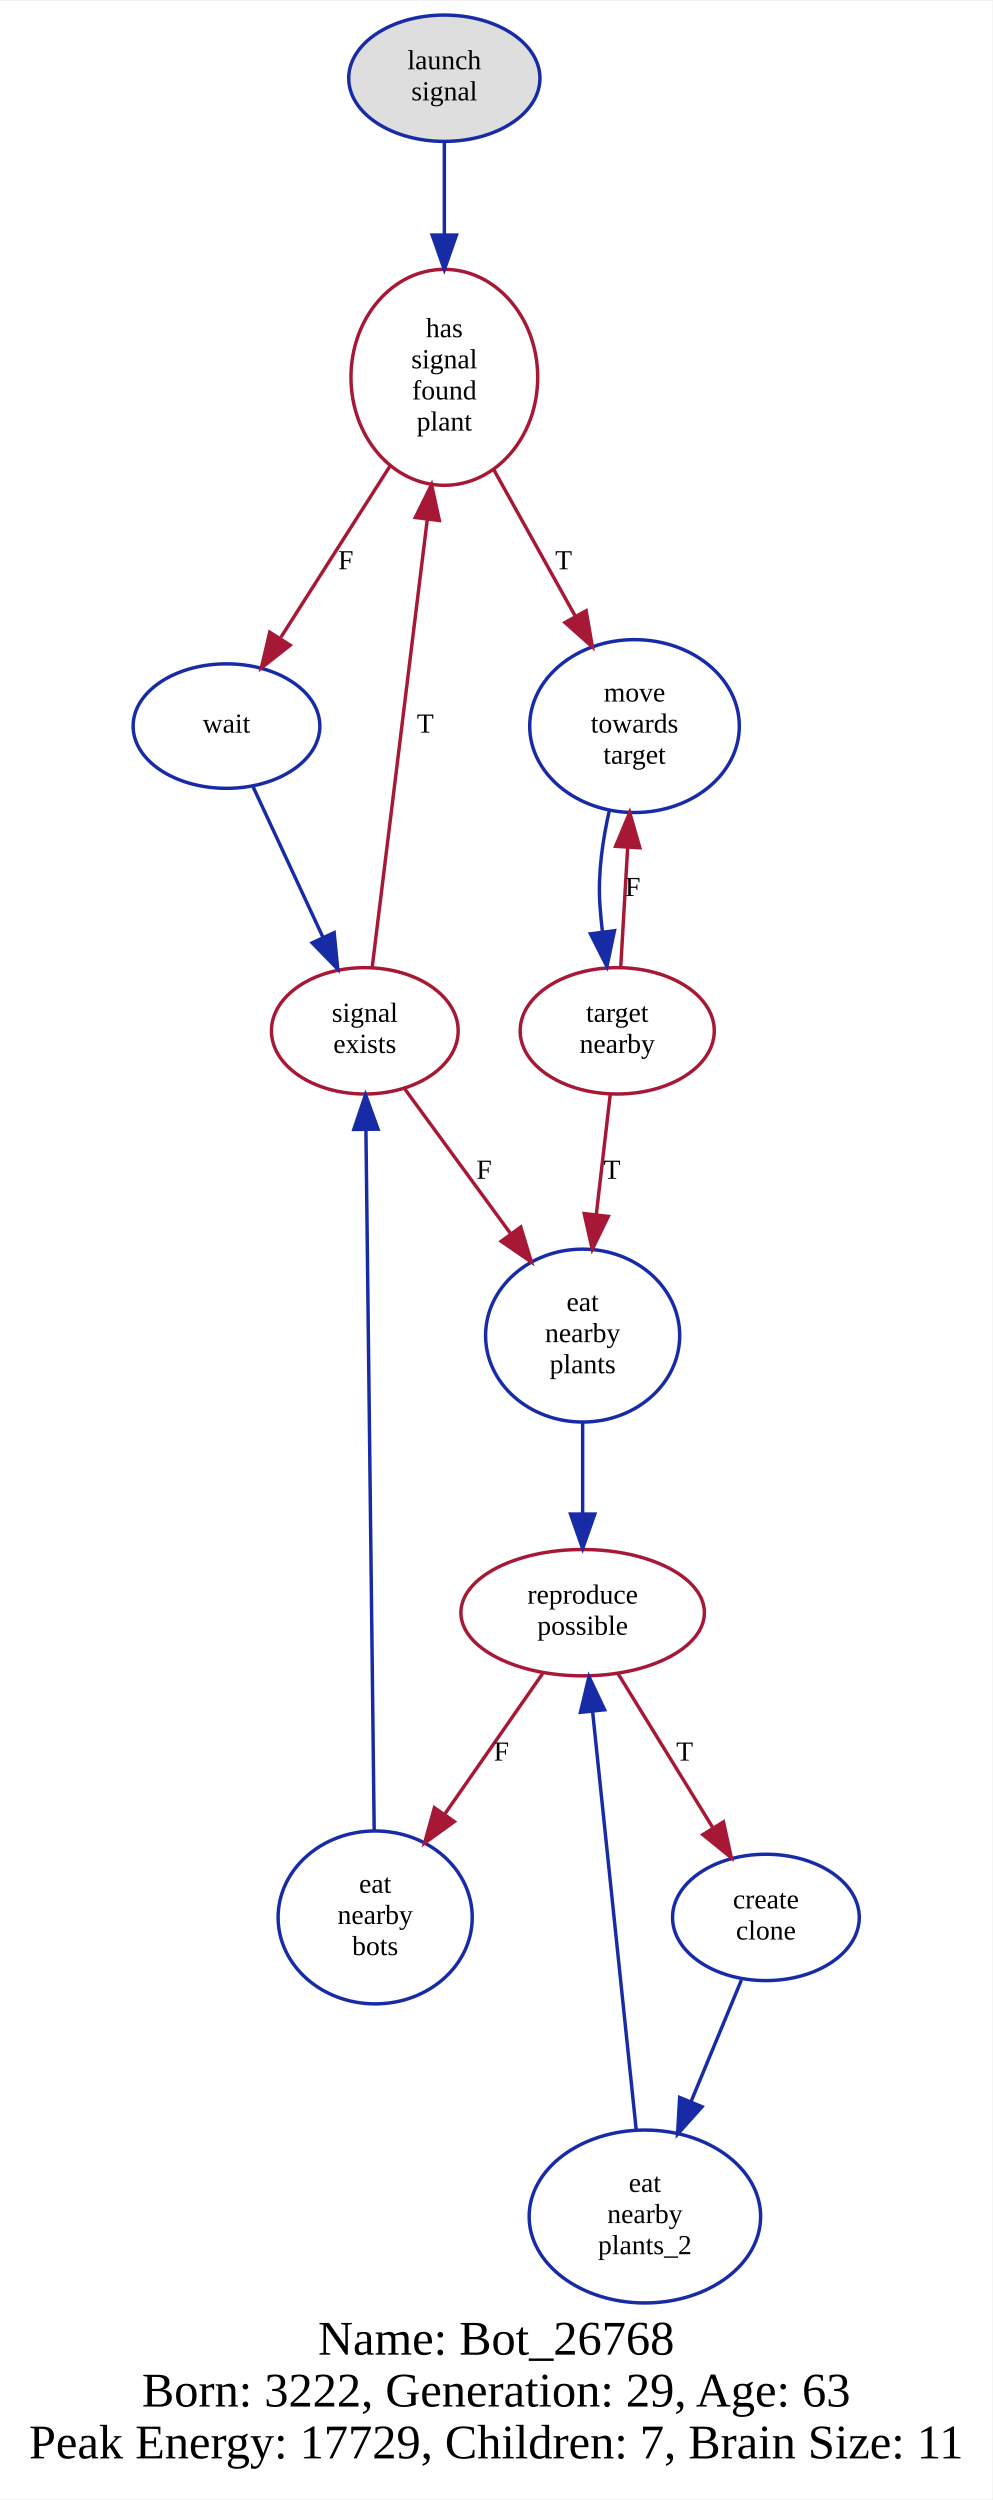
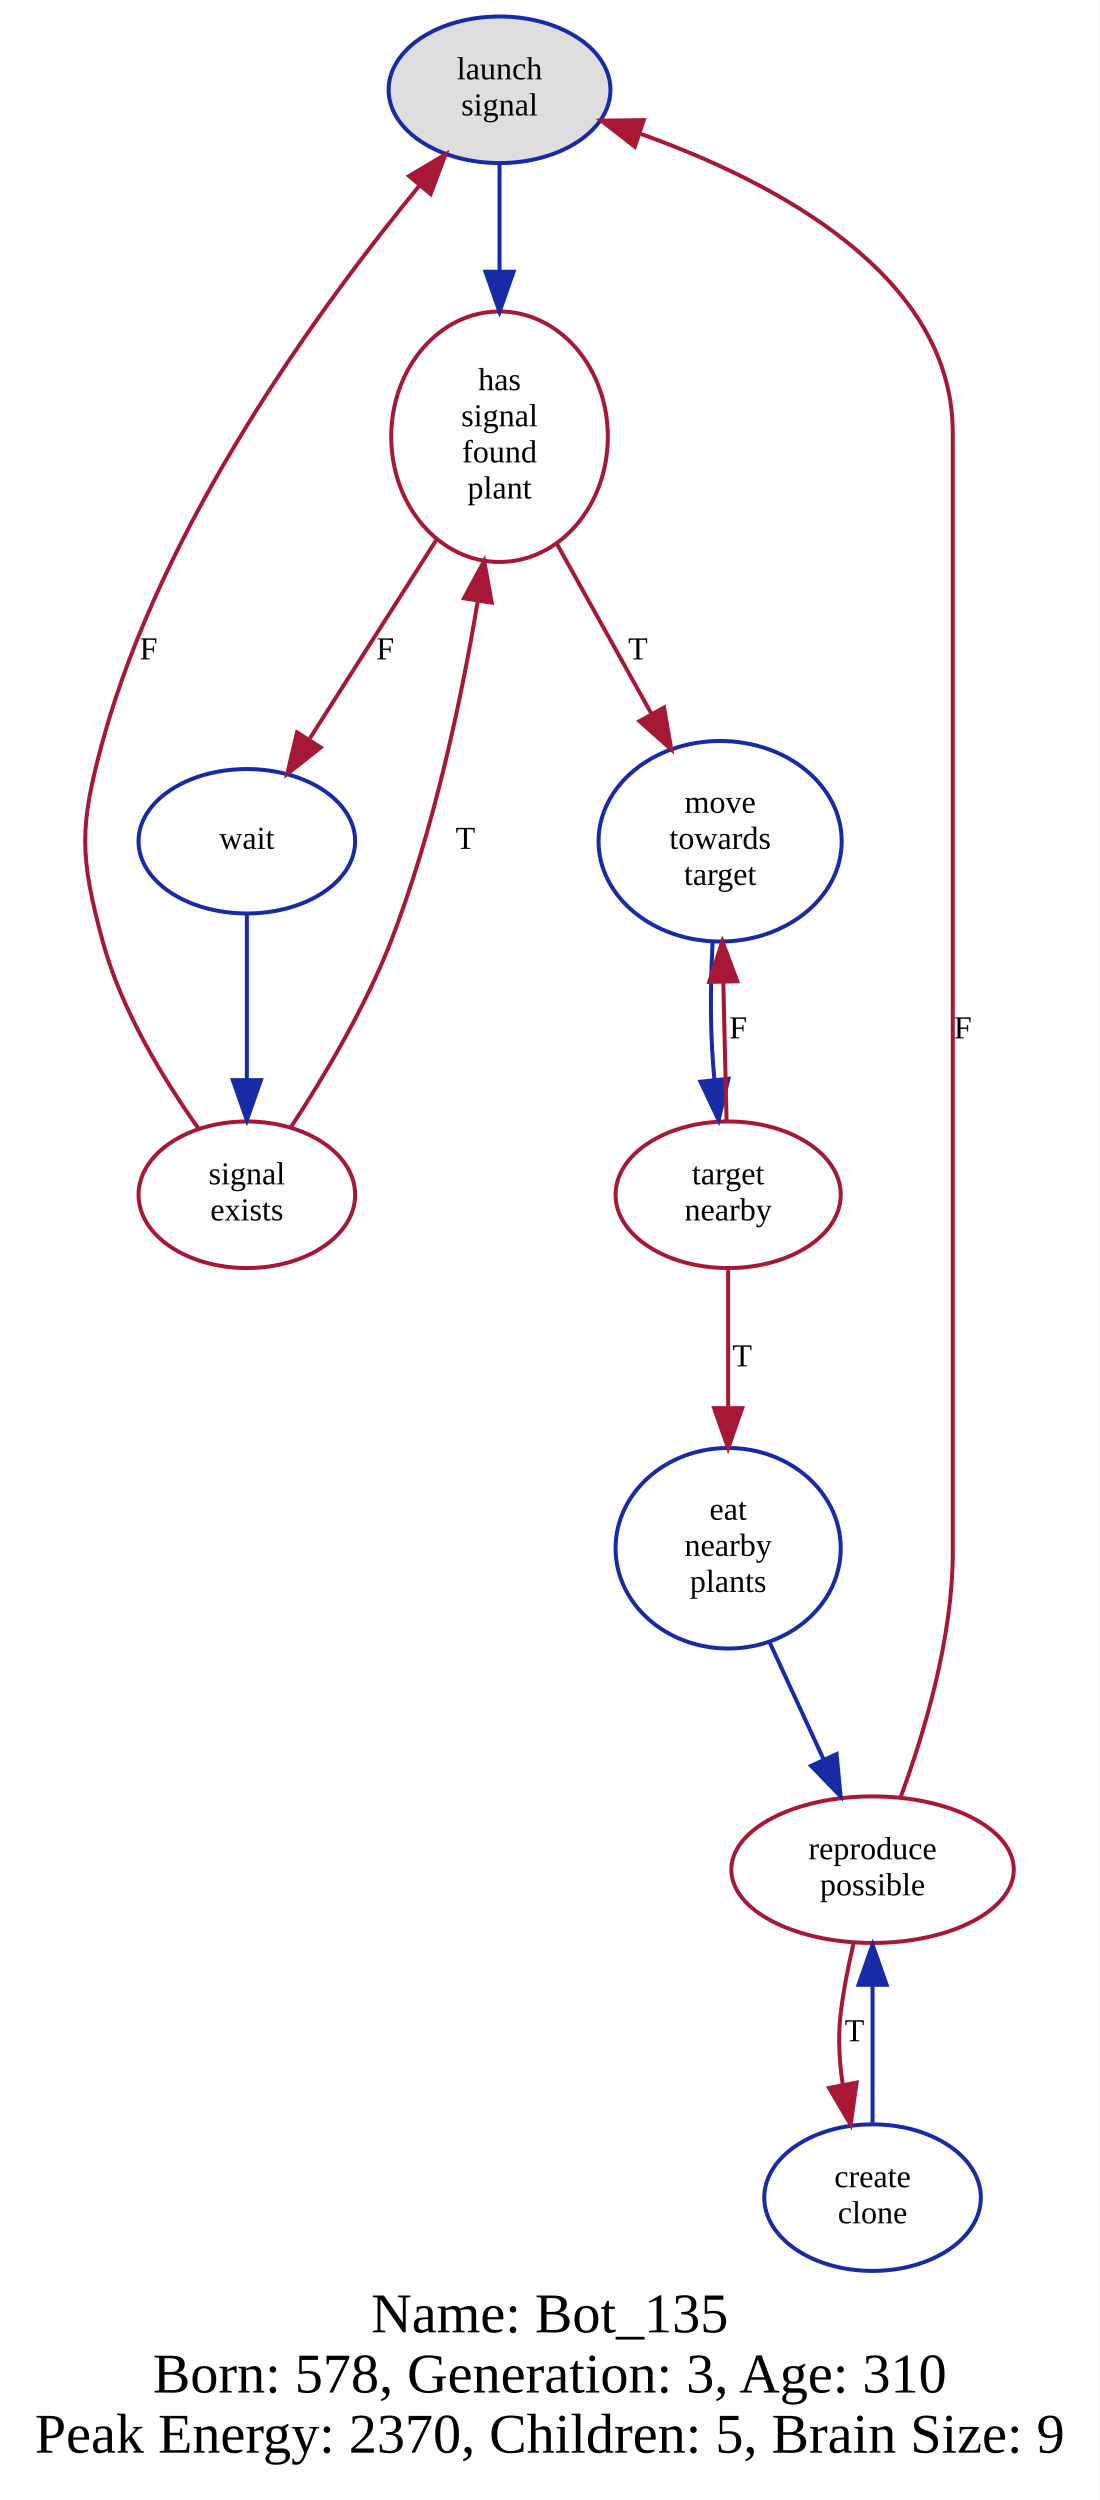
- <svg xmlns="http://www.w3.org/2000/svg" width="287pt" height="723pt" viewBox="0.00 0.00 287.00 722.52">
-   <g id="graph0" class="graph" transform="scale(1 1) rotate(0) translate(4 718.524)">
-     <polygon fill="white" stroke="none" points="-4,4 -4,-718.524 283,-718.524 283,4 -4,4" />
-     <text text-anchor="middle" x="139.5" y="-37.8" font-family="Times New Roman,serif" font-size="14.00">Name: Bot_26768</text>
-     <text text-anchor="middle" x="139.5" y="-22.8" font-family="Times New Roman,serif" font-size="14.00">Born: 3222, Generation: 29, Age: 63</text>
-     <text text-anchor="middle" x="139.5" y="-7.8" font-family="Times New Roman,serif" font-size="14.00">Peak Energy: 17729, Children: 7, Brain Size: 11</text>
+ <svg xmlns="http://www.w3.org/2000/svg" width="274pt" height="623pt" viewBox="0.00 0.00 274.00 623.30">
+   <g id="graph0" class="graph" transform="scale(1 1) rotate(0) translate(4 619.299)">
+     <polygon fill="white" stroke="none" points="-4,4 -4,-619.299 270,-619.299 270,4 -4,4" />
+     <text text-anchor="middle" x="133" y="-37.8" font-family="Times New Roman,serif" font-size="14.00">Name: Bot_135</text>
+     <text text-anchor="middle" x="133" y="-22.8" font-family="Times New Roman,serif" font-size="14.00">Born: 578, Generation: 3, Age: 310</text>
+     <text text-anchor="middle" x="133" y="-7.8" font-family="Times New Roman,serif" font-size="14.00">Peak Energy: 2370, Children: 5, Brain Size: 9</text>
    <g id="node1" class="node">
-       <ellipse fill="#dedede" stroke="#182ba6" cx="124.5" cy="-696.139" rx="27.654" ry="18.27" />
-       <text text-anchor="middle" x="124.5" y="-698.739" font-family="Times New Roman,serif" font-size="8.00">launch</text>
-       <text text-anchor="middle" x="124.5" y="-689.739" font-family="Times New Roman,serif" font-size="8.00">signal</text>
+       <ellipse fill="#dedede" stroke="#182ba6" cx="120.477" cy="-596.914" rx="27.654" ry="18.27" />
+       <text text-anchor="middle" x="120.477" y="-599.514" font-family="Times New Roman,serif" font-size="8.00">launch</text>
+       <text text-anchor="middle" x="120.477" y="-590.514" font-family="Times New Roman,serif" font-size="8.00">signal</text>
    </g>
    <g id="node4" class="node">
-       <ellipse fill="none" stroke="#a61835" cx="124.5" cy="-609.642" rx="27" ry="31.226" />
-       <text text-anchor="middle" x="124.5" y="-621.242" font-family="Times New Roman,serif" font-size="8.00">has</text>
-       <text text-anchor="middle" x="124.5" y="-612.242" font-family="Times New Roman,serif" font-size="8.00">signal</text>
-       <text text-anchor="middle" x="124.5" y="-603.242" font-family="Times New Roman,serif" font-size="8.00">found</text>
-       <text text-anchor="middle" x="124.5" y="-594.242" font-family="Times New Roman,serif" font-size="8.00">plant</text>
+       <ellipse fill="none" stroke="#a61835" cx="120.477" cy="-510.416" rx="27" ry="31.226" />
+       <text text-anchor="middle" x="120.477" y="-522.016" font-family="Times New Roman,serif" font-size="8.00">has</text>
+       <text text-anchor="middle" x="120.477" y="-513.016" font-family="Times New Roman,serif" font-size="8.00">signal</text>
+       <text text-anchor="middle" x="120.477" y="-504.016" font-family="Times New Roman,serif" font-size="8.00">found</text>
+       <text text-anchor="middle" x="120.477" y="-495.016" font-family="Times New Roman,serif" font-size="8.00">plant</text>
    </g>
    <g id="edge1" class="edge">
-       <path fill="none" stroke="#182ba6" d="M124.5,-677.631C124.5,-669.821 124.5,-660.27 124.5,-650.854" />
-       <polygon fill="#182ba6" stroke="#182ba6" points="128,-650.778 124.5,-640.778 121,-650.778 128,-650.778" />
+       <path fill="none" stroke="#182ba6" d="M120.477,-578.406C120.477,-570.596 120.477,-561.045 120.477,-551.628" />
+       <polygon fill="#182ba6" stroke="#182ba6" points="123.978,-551.553 120.477,-541.553 116.978,-551.553 123.978,-551.553" />
    </g>
    <g id="node2" class="node">
-       <ellipse fill="none" stroke="#a61835" cx="164.5" cy="-252.38" rx="35.211" ry="18.27" />
-       <text text-anchor="middle" x="164.5" y="-254.98" font-family="Times New Roman,serif" font-size="8.00">reproduce</text>
-       <text text-anchor="middle" x="164.5" y="-245.98" font-family="Times New Roman,serif" font-size="8.00">possible</text>
+       <ellipse fill="none" stroke="#a61835" cx="213.477" cy="-153.154" rx="35.211" ry="18.27" />
+       <text text-anchor="middle" x="213.477" y="-155.754" font-family="Times New Roman,serif" font-size="8.00">reproduce</text>
+       <text text-anchor="middle" x="213.477" y="-146.754" font-family="Times New Roman,serif" font-size="8.00">possible</text>
+     </g>
+     <g id="edge3" class="edge">
+       <path fill="none" stroke="#a61835" d="M220.472,-171.212C226.24,-186.83 233.477,-210.724 233.477,-232.288 233.477,-511.416 233.477,-511.416 233.477,-511.416 233.477,-550.821 188.861,-574.068 155.699,-585.904" />
+       <polygon fill="#a61835" stroke="#a61835" points="154.202,-582.714 145.837,-589.216 156.431,-589.35 154.202,-582.714" />
+       <text text-anchor="middle" x="235.977" y="-360.406" font-family="Times New Roman,serif" font-size="8.00">F</text>
    </g>
    <g id="node3" class="node">
-       <ellipse fill="none" stroke="#182ba6" cx="217.5" cy="-164.246" rx="27" ry="18.27" />
-       <text text-anchor="middle" x="217.5" y="-166.846" font-family="Times New Roman,serif" font-size="8.00">create</text>
-       <text text-anchor="middle" x="217.5" y="-157.846" font-family="Times New Roman,serif" font-size="8.00">clone</text>
+       <ellipse fill="none" stroke="#182ba6" cx="213.477" cy="-71.385" rx="27" ry="18.27" />
+       <text text-anchor="middle" x="213.477" y="-73.985" font-family="Times New Roman,serif" font-size="8.00">create</text>
+       <text text-anchor="middle" x="213.477" y="-64.985" font-family="Times New Roman,serif" font-size="8.00">clone</text>
    </g>
    <g id="edge2" class="edge">
-       <path fill="none" stroke="#a61835" d="M174.719,-234.772C182.467,-222.18 193.247,-204.662 202.047,-190.36" />
-       <polygon fill="#a61835" stroke="#a61835" points="205.232,-191.862 207.492,-181.511 199.271,-188.193 205.232,-191.862" />
-       <text text-anchor="middle" x="194" y="-209.595" font-family="Times New Roman,serif" font-size="8.00">T</text>
-     </g>
-     <g id="node11" class="node">
-       <ellipse fill="none" stroke="#182ba6" cx="104.5" cy="-164.246" rx="28.07" ry="25" />
-       <text text-anchor="middle" x="104.5" y="-171.346" font-family="Times New Roman,serif" font-size="8.00">eat</text>
-       <text text-anchor="middle" x="104.5" y="-162.346" font-family="Times New Roman,serif" font-size="8.00">nearby</text>
-       <text text-anchor="middle" x="104.5" y="-153.346" font-family="Times New Roman,serif" font-size="8.00">bots</text>
-     </g>
-     <g id="edge3" class="edge">
-       <path fill="none" stroke="#a61835" d="M152.931,-234.772C144.942,-223.303 134.106,-207.747 124.709,-194.257" />
-       <polygon fill="#a61835" stroke="#a61835" points="127.374,-191.959 118.786,-185.754 121.63,-195.96 127.374,-191.959" />
-       <text text-anchor="middle" x="141" y="-209.595" font-family="Times New Roman,serif" font-size="8.00">F</text>
-     </g>
-     <g id="node10" class="node">
-       <ellipse fill="none" stroke="#182ba6" cx="182.5" cy="-77.749" rx="33.47" ry="25" />
-       <text text-anchor="middle" x="182.5" y="-84.849" font-family="Times New Roman,serif" font-size="8.00">eat</text>
-       <text text-anchor="middle" x="182.5" y="-75.849" font-family="Times New Roman,serif" font-size="8.00">nearby</text>
-       <text text-anchor="middle" x="182.5" y="-66.849" font-family="Times New Roman,serif" font-size="8.00">plants_2</text>
+       <path fill="none" stroke="#a61835" d="M208.71,-134.647C207.387,-128.987 206.134,-122.653 205.477,-116.77 204.848,-111.128 205.216,-105.122 206.068,-99.41" />
+       <polygon fill="#a61835" stroke="#a61835" points="209.504,-100.079 208.012,-89.59 202.637,-98.72 209.504,-100.079" />
+       <text text-anchor="middle" x="208.977" y="-110.37" font-family="Times New Roman,serif" font-size="8.00">T</text>
    </g>
    <g id="edge4" class="edge">
-       <path fill="none" stroke="#182ba6" d="M210.417,-146.147C206.225,-136.025 200.778,-122.876 195.81,-110.882" />
-       <polygon fill="#182ba6" stroke="#182ba6" points="199.022,-109.49 191.961,-101.591 192.555,-112.169 199.022,-109.49" />
+       <path fill="none" stroke="#182ba6" d="M213.477,-90.039C213.477,-100.047 213.477,-112.8 213.477,-124.143" />
+       <polygon fill="#182ba6" stroke="#182ba6" points="209.978,-124.451 213.477,-134.451 216.978,-124.451 209.978,-124.451" />
    </g>
    <g id="node5" class="node">
-       <ellipse fill="none" stroke="#182ba6" cx="61.5" cy="-508.78" rx="27" ry="18" />
-       <text text-anchor="middle" x="61.5" y="-506.88" font-family="Times New Roman,serif" font-size="8.00">wait</text>
+       <ellipse fill="none" stroke="#182ba6" cx="57.477" cy="-409.555" rx="27" ry="18" />
+       <text text-anchor="middle" x="57.477" y="-407.655" font-family="Times New Roman,serif" font-size="8.00">wait</text>
    </g>
    <g id="edge6" class="edge">
-       <path fill="none" stroke="#a61835" d="M108.927,-584.204C99.271,-569.052 86.905,-549.647 77.222,-534.451" />
-       <polygon fill="#a61835" stroke="#a61835" points="79.913,-532.162 71.587,-525.609 74.01,-535.923 79.913,-532.162" />
-       <text text-anchor="middle" x="96" y="-554.129" font-family="Times New Roman,serif" font-size="8.00">F</text>
+       <path fill="none" stroke="#a61835" d="M104.904,-484.979C95.248,-469.826 82.883,-450.422 73.199,-435.226" />
+       <polygon fill="#a61835" stroke="#a61835" points="75.89,-432.936 67.564,-426.384 69.987,-436.698 75.89,-432.936" />
+       <text text-anchor="middle" x="91.977" y="-454.904" font-family="Times New Roman,serif" font-size="8.00">F</text>
    </g>
    <g id="node6" class="node">
-       <ellipse fill="none" stroke="#182ba6" cx="179.5" cy="-508.78" rx="30.311" ry="25" />
-       <text text-anchor="middle" x="179.5" y="-515.88" font-family="Times New Roman,serif" font-size="8.00">move</text>
-       <text text-anchor="middle" x="179.5" y="-506.88" font-family="Times New Roman,serif" font-size="8.00">towards</text>
-       <text text-anchor="middle" x="179.5" y="-497.88" font-family="Times New Roman,serif" font-size="8.00">target</text>
+       <ellipse fill="none" stroke="#182ba6" cx="175.477" cy="-409.555" rx="30.311" ry="25" />
+       <text text-anchor="middle" x="175.477" y="-416.655" font-family="Times New Roman,serif" font-size="8.00">move</text>
+       <text text-anchor="middle" x="175.477" y="-407.655" font-family="Times New Roman,serif" font-size="8.00">towards</text>
+       <text text-anchor="middle" x="175.477" y="-398.655" font-family="Times New Roman,serif" font-size="8.00">target</text>
    </g>
    <g id="edge5" class="edge">
-       <path fill="none" stroke="#a61835" d="M138.807,-582.925C145.996,-570.002 154.762,-554.246 162.314,-540.671" />
-       <polygon fill="#a61835" stroke="#a61835" points="165.511,-542.124 167.315,-531.683 159.394,-538.721 165.511,-542.124" />
-       <text text-anchor="middle" x="159" y="-554.129" font-family="Times New Roman,serif" font-size="8.00">T</text>
+       <path fill="none" stroke="#a61835" d="M134.784,-483.7C141.974,-470.777 150.74,-455.021 158.292,-441.446" />
+       <polygon fill="#a61835" stroke="#a61835" points="161.489,-442.898 163.292,-432.458 155.372,-439.495 161.489,-442.898" />
+       <text text-anchor="middle" x="154.977" y="-454.904" font-family="Times New Roman,serif" font-size="8.00">T</text>
    </g>
    <g id="node9" class="node">
-       <ellipse fill="none" stroke="#a61835" cx="101.5" cy="-420.647" rx="27" ry="18.27" />
-       <text text-anchor="middle" x="101.5" y="-423.247" font-family="Times New Roman,serif" font-size="8.00">signal</text>
-       <text text-anchor="middle" x="101.5" y="-414.247" font-family="Times New Roman,serif" font-size="8.00">exists</text>
+       <ellipse fill="none" stroke="#a61835" cx="57.477" cy="-321.421" rx="27" ry="18.27" />
+       <text text-anchor="middle" x="57.477" y="-324.021" font-family="Times New Roman,serif" font-size="8.00">signal</text>
+       <text text-anchor="middle" x="57.477" y="-315.021" font-family="Times New Roman,serif" font-size="8.00">exists</text>
    </g>
    <g id="edge7" class="edge">
-       <path fill="none" stroke="#182ba6" d="M69.212,-491.173C74.93,-478.86 82.837,-461.836 89.394,-447.715" />
-       <polygon fill="#182ba6" stroke="#182ba6" points="92.637,-449.041 93.675,-438.497 86.288,-446.093 92.637,-449.041" />
+       <path fill="none" stroke="#182ba6" d="M57.477,-391.538C57.477,-379.777 57.477,-363.866 57.477,-350.274" />
+       <polygon fill="#182ba6" stroke="#182ba6" points="60.977,-349.995 57.477,-339.995 53.977,-349.995 60.977,-349.995" />
    </g>
    <g id="node7" class="node">
-       <ellipse fill="none" stroke="#a61835" cx="174.5" cy="-420.647" rx="28.07" ry="18.27" />
-       <text text-anchor="middle" x="174.5" y="-423.247" font-family="Times New Roman,serif" font-size="8.00">target</text>
-       <text text-anchor="middle" x="174.5" y="-414.247" font-family="Times New Roman,serif" font-size="8.00">nearby</text>
+       <ellipse fill="none" stroke="#a61835" cx="177.477" cy="-321.421" rx="28.07" ry="18.27" />
+       <text text-anchor="middle" x="177.477" y="-324.021" font-family="Times New Roman,serif" font-size="8.00">target</text>
+       <text text-anchor="middle" x="177.477" y="-315.021" font-family="Times New Roman,serif" font-size="8.00">nearby</text>
    </g>
    <g id="edge8" class="edge">
-       <path fill="none" stroke="#182ba6" d="M172.3,-484.7C170.315,-476.081 168.858,-466.169 169.5,-457.032 169.679,-454.486 169.929,-451.846 170.224,-449.206" />
-       <polygon fill="#182ba6" stroke="#182ba6" points="173.702,-449.601 171.519,-439.234 166.76,-448.7 173.702,-449.601" />
+       <path fill="none" stroke="#182ba6" d="M173.602,-384.794C173.178,-376.279 172.981,-366.61 173.477,-357.806 173.62,-355.268 173.821,-352.632 174.056,-349.995" />
+       <polygon fill="#182ba6" stroke="#182ba6" points="177.54,-350.335 175.092,-340.027 170.577,-349.611 177.54,-350.335" />
    </g>
    <g id="edge10" class="edge">
-       <path fill="none" stroke="#a61835" d="M175.521,-439.23C176.098,-449.167 176.838,-461.93 177.524,-473.744" />
-       <polygon fill="#a61835" stroke="#a61835" points="174.033,-474.007 178.107,-483.787 181.022,-473.601 174.033,-474.007" />
-       <text text-anchor="middle" x="179" y="-459.632" font-family="Times New Roman,serif" font-size="8.00">F</text>
+       <path fill="none" stroke="#a61835" d="M177.069,-340.004C176.838,-349.941 176.542,-362.705 176.268,-374.519" />
+       <polygon fill="#a61835" stroke="#a61835" points="172.768,-374.483 176.035,-384.562 179.766,-374.646 172.768,-374.483" />
+       <text text-anchor="middle" x="179.977" y="-360.406" font-family="Times New Roman,serif" font-size="8.00">F</text>
    </g>
    <g id="node8" class="node">
-       <ellipse fill="none" stroke="#182ba6" cx="164.5" cy="-332.513" rx="28.07" ry="25" />
-       <text text-anchor="middle" x="164.5" y="-339.613" font-family="Times New Roman,serif" font-size="8.00">eat</text>
-       <text text-anchor="middle" x="164.5" y="-330.613" font-family="Times New Roman,serif" font-size="8.00">nearby</text>
-       <text text-anchor="middle" x="164.5" y="-321.613" font-family="Times New Roman,serif" font-size="8.00">plants</text>
+       <ellipse fill="none" stroke="#182ba6" cx="177.477" cy="-233.288" rx="28.07" ry="25" />
+       <text text-anchor="middle" x="177.477" y="-240.388" font-family="Times New Roman,serif" font-size="8.00">eat</text>
+       <text text-anchor="middle" x="177.477" y="-231.388" font-family="Times New Roman,serif" font-size="8.00">nearby</text>
+       <text text-anchor="middle" x="177.477" y="-222.388" font-family="Times New Roman,serif" font-size="8.00">plants</text>
    </g>
    <g id="edge9" class="edge">
-       <path fill="none" stroke="#a61835" d="M172.476,-402.216C171.32,-392.255 169.829,-379.417 168.45,-367.539" />
-       <polygon fill="#a61835" stroke="#a61835" points="171.908,-366.975 167.279,-357.445 164.955,-367.782 171.908,-366.975" />
-       <text text-anchor="middle" x="173" y="-377.862" font-family="Times New Roman,serif" font-size="8.00">T</text>
+       <path fill="none" stroke="#a61835" d="M177.477,-302.991C177.477,-293.03 177.477,-280.192 177.477,-268.314" />
+       <polygon fill="#a61835" stroke="#a61835" points="180.978,-268.22 177.477,-258.22 173.978,-268.22 180.978,-268.22" />
+       <text text-anchor="middle" x="180.977" y="-278.637" font-family="Times New Roman,serif" font-size="8.00">T</text>
    </g>
    <g id="edge11" class="edge">
-       <path fill="none" stroke="#182ba6" d="M164.5,-307.646C164.5,-299.223 164.5,-289.683 164.5,-280.977" />
-       <polygon fill="#182ba6" stroke="#182ba6" points="168,-280.902 164.5,-270.902 161,-280.902 168,-280.902" />
+       <path fill="none" stroke="#182ba6" d="M187.697,-210.107C191.938,-200.903 196.892,-190.151 201.318,-180.545" />
+       <polygon fill="#182ba6" stroke="#182ba6" points="204.515,-181.969 205.521,-171.422 198.158,-179.04 204.515,-181.969" />
+     </g>
+     <g id="edge13" class="edge">
+       <path fill="none" stroke="#a61835" d="M45.331,-338.06C36.794,-350.092 26.104,-367.533 21.477,-384.806 15.786,-406.056 15.703,-413.076 21.477,-434.304 36.398,-489.153 76.266,-543.572 100.615,-573.162" />
+       <polygon fill="#a61835" stroke="#a61835" points="97.933,-575.411 107.038,-580.83 103.299,-570.916 97.933,-575.411" />
+       <text text-anchor="middle" x="32.977" y="-454.904" font-family="Times New Roman,serif" font-size="8.00">F</text>
    </g>
    <g id="edge12" class="edge">
-       <path fill="none" stroke="#a61835" d="M103.633,-438.986C107.238,-468.296 114.626,-528.366 119.573,-568.58" />
-       <polygon fill="#a61835" stroke="#a61835" points="116.11,-569.1 120.805,-578.598 123.058,-568.245 116.11,-569.1" />
-       <text text-anchor="middle" x="119" y="-506.88" font-family="Times New Roman,serif" font-size="8.00">T</text>
-     </g>
-     <g id="edge13" class="edge">
-       <path fill="none" stroke="#a61835" d="M113.055,-403.849C121.586,-392.185 133.433,-375.988 143.607,-362.078" />
-       <polygon fill="#a61835" stroke="#a61835" points="146.603,-363.91 149.682,-353.772 140.953,-359.777 146.603,-363.91" />
-       <text text-anchor="middle" x="136" y="-377.862" font-family="Times New Roman,serif" font-size="8.00">F</text>
-     </g>
-     <g id="edge14" class="edge">
-       <path fill="none" stroke="#182ba6" d="M180.012,-102.61C176.702,-134.354 170.863,-190.356 167.37,-223.852" />
-       <polygon fill="#182ba6" stroke="#182ba6" points="163.881,-223.568 166.325,-233.877 170.843,-224.294 163.881,-223.568" />
-     </g>
-     <g id="edge15" class="edge">
-       <path fill="none" stroke="#182ba6" d="M104.215,-189.373C103.656,-236.813 102.416,-341.965 101.825,-392.066" />
-       <polygon fill="#182ba6" stroke="#182ba6" points="98.325,-392.12 101.706,-402.161 105.324,-392.203 98.325,-392.12" />
+       <path fill="none" stroke="#a61835" d="M68.564,-338.405C76.56,-350.613 87.038,-368.124 93.477,-384.806 104.009,-412.091 110.862,-444.404 115.028,-469.288" />
+       <polygon fill="#a61835" stroke="#a61835" points="111.619,-470.138 116.652,-479.461 118.532,-469.034 111.619,-470.138" />
+       <text text-anchor="middle" x="111.977" y="-407.655" font-family="Times New Roman,serif" font-size="8.00">T</text>
    </g>
  </g>
</svg>
